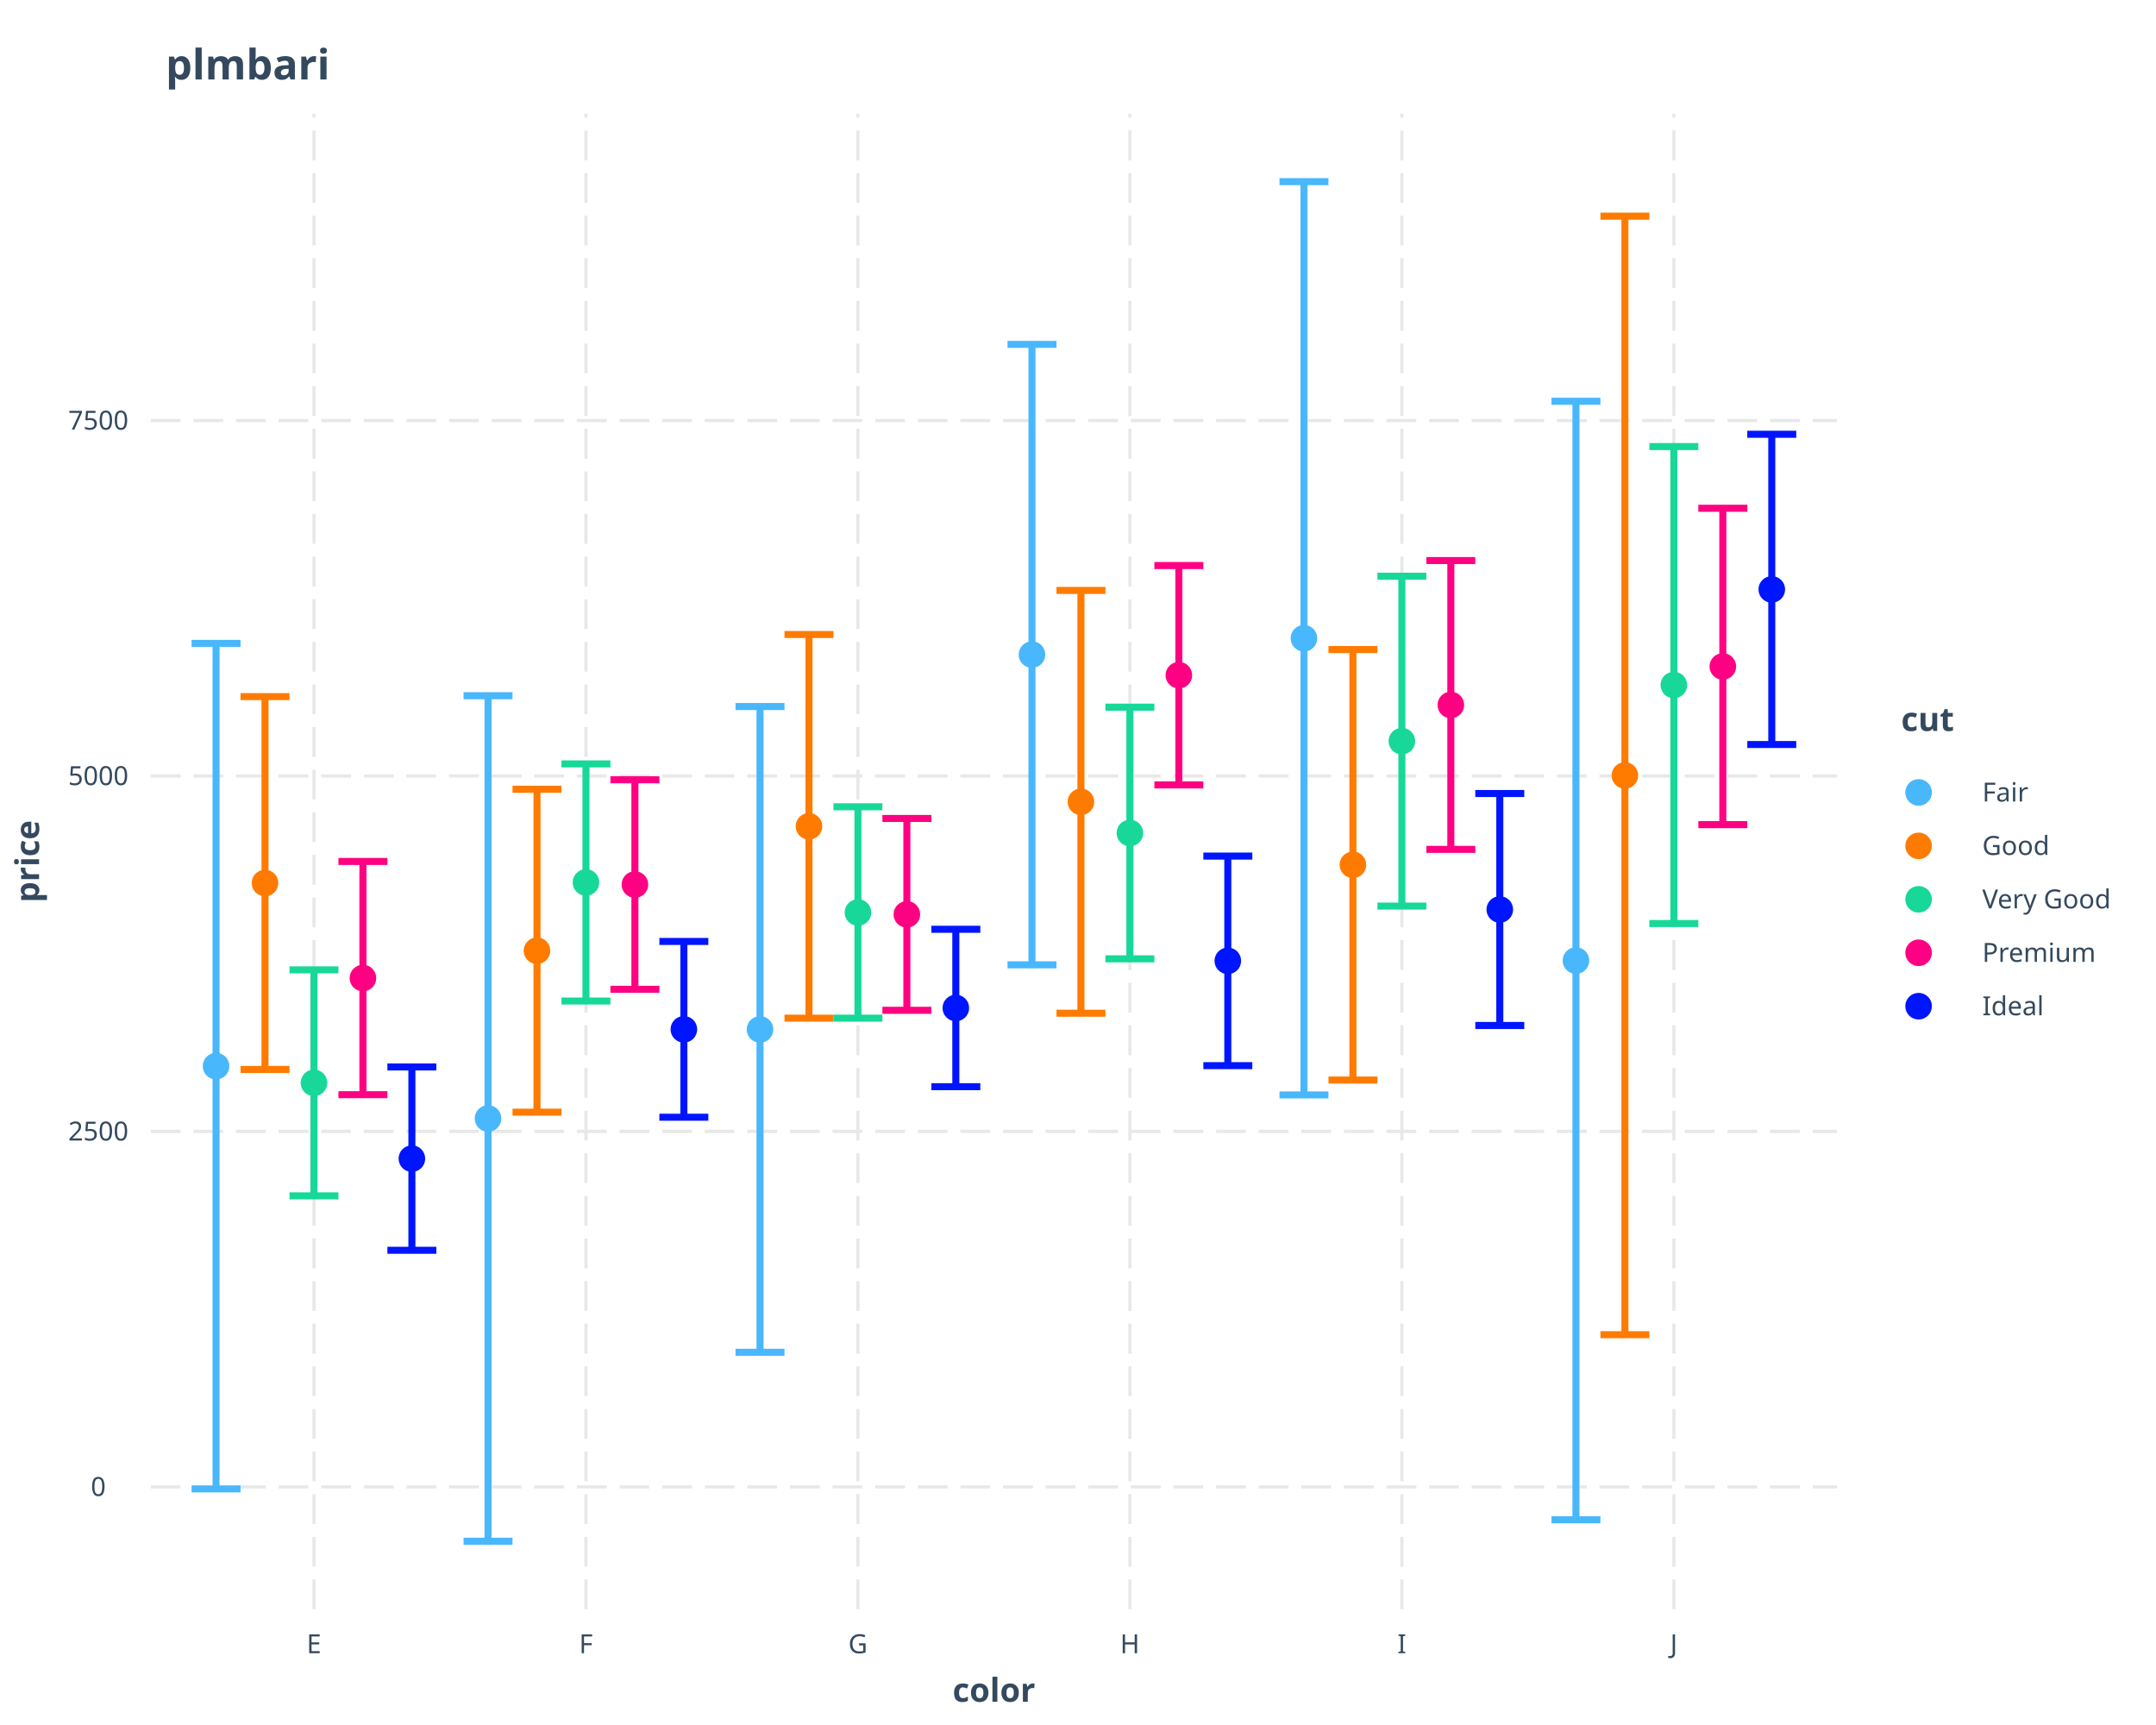
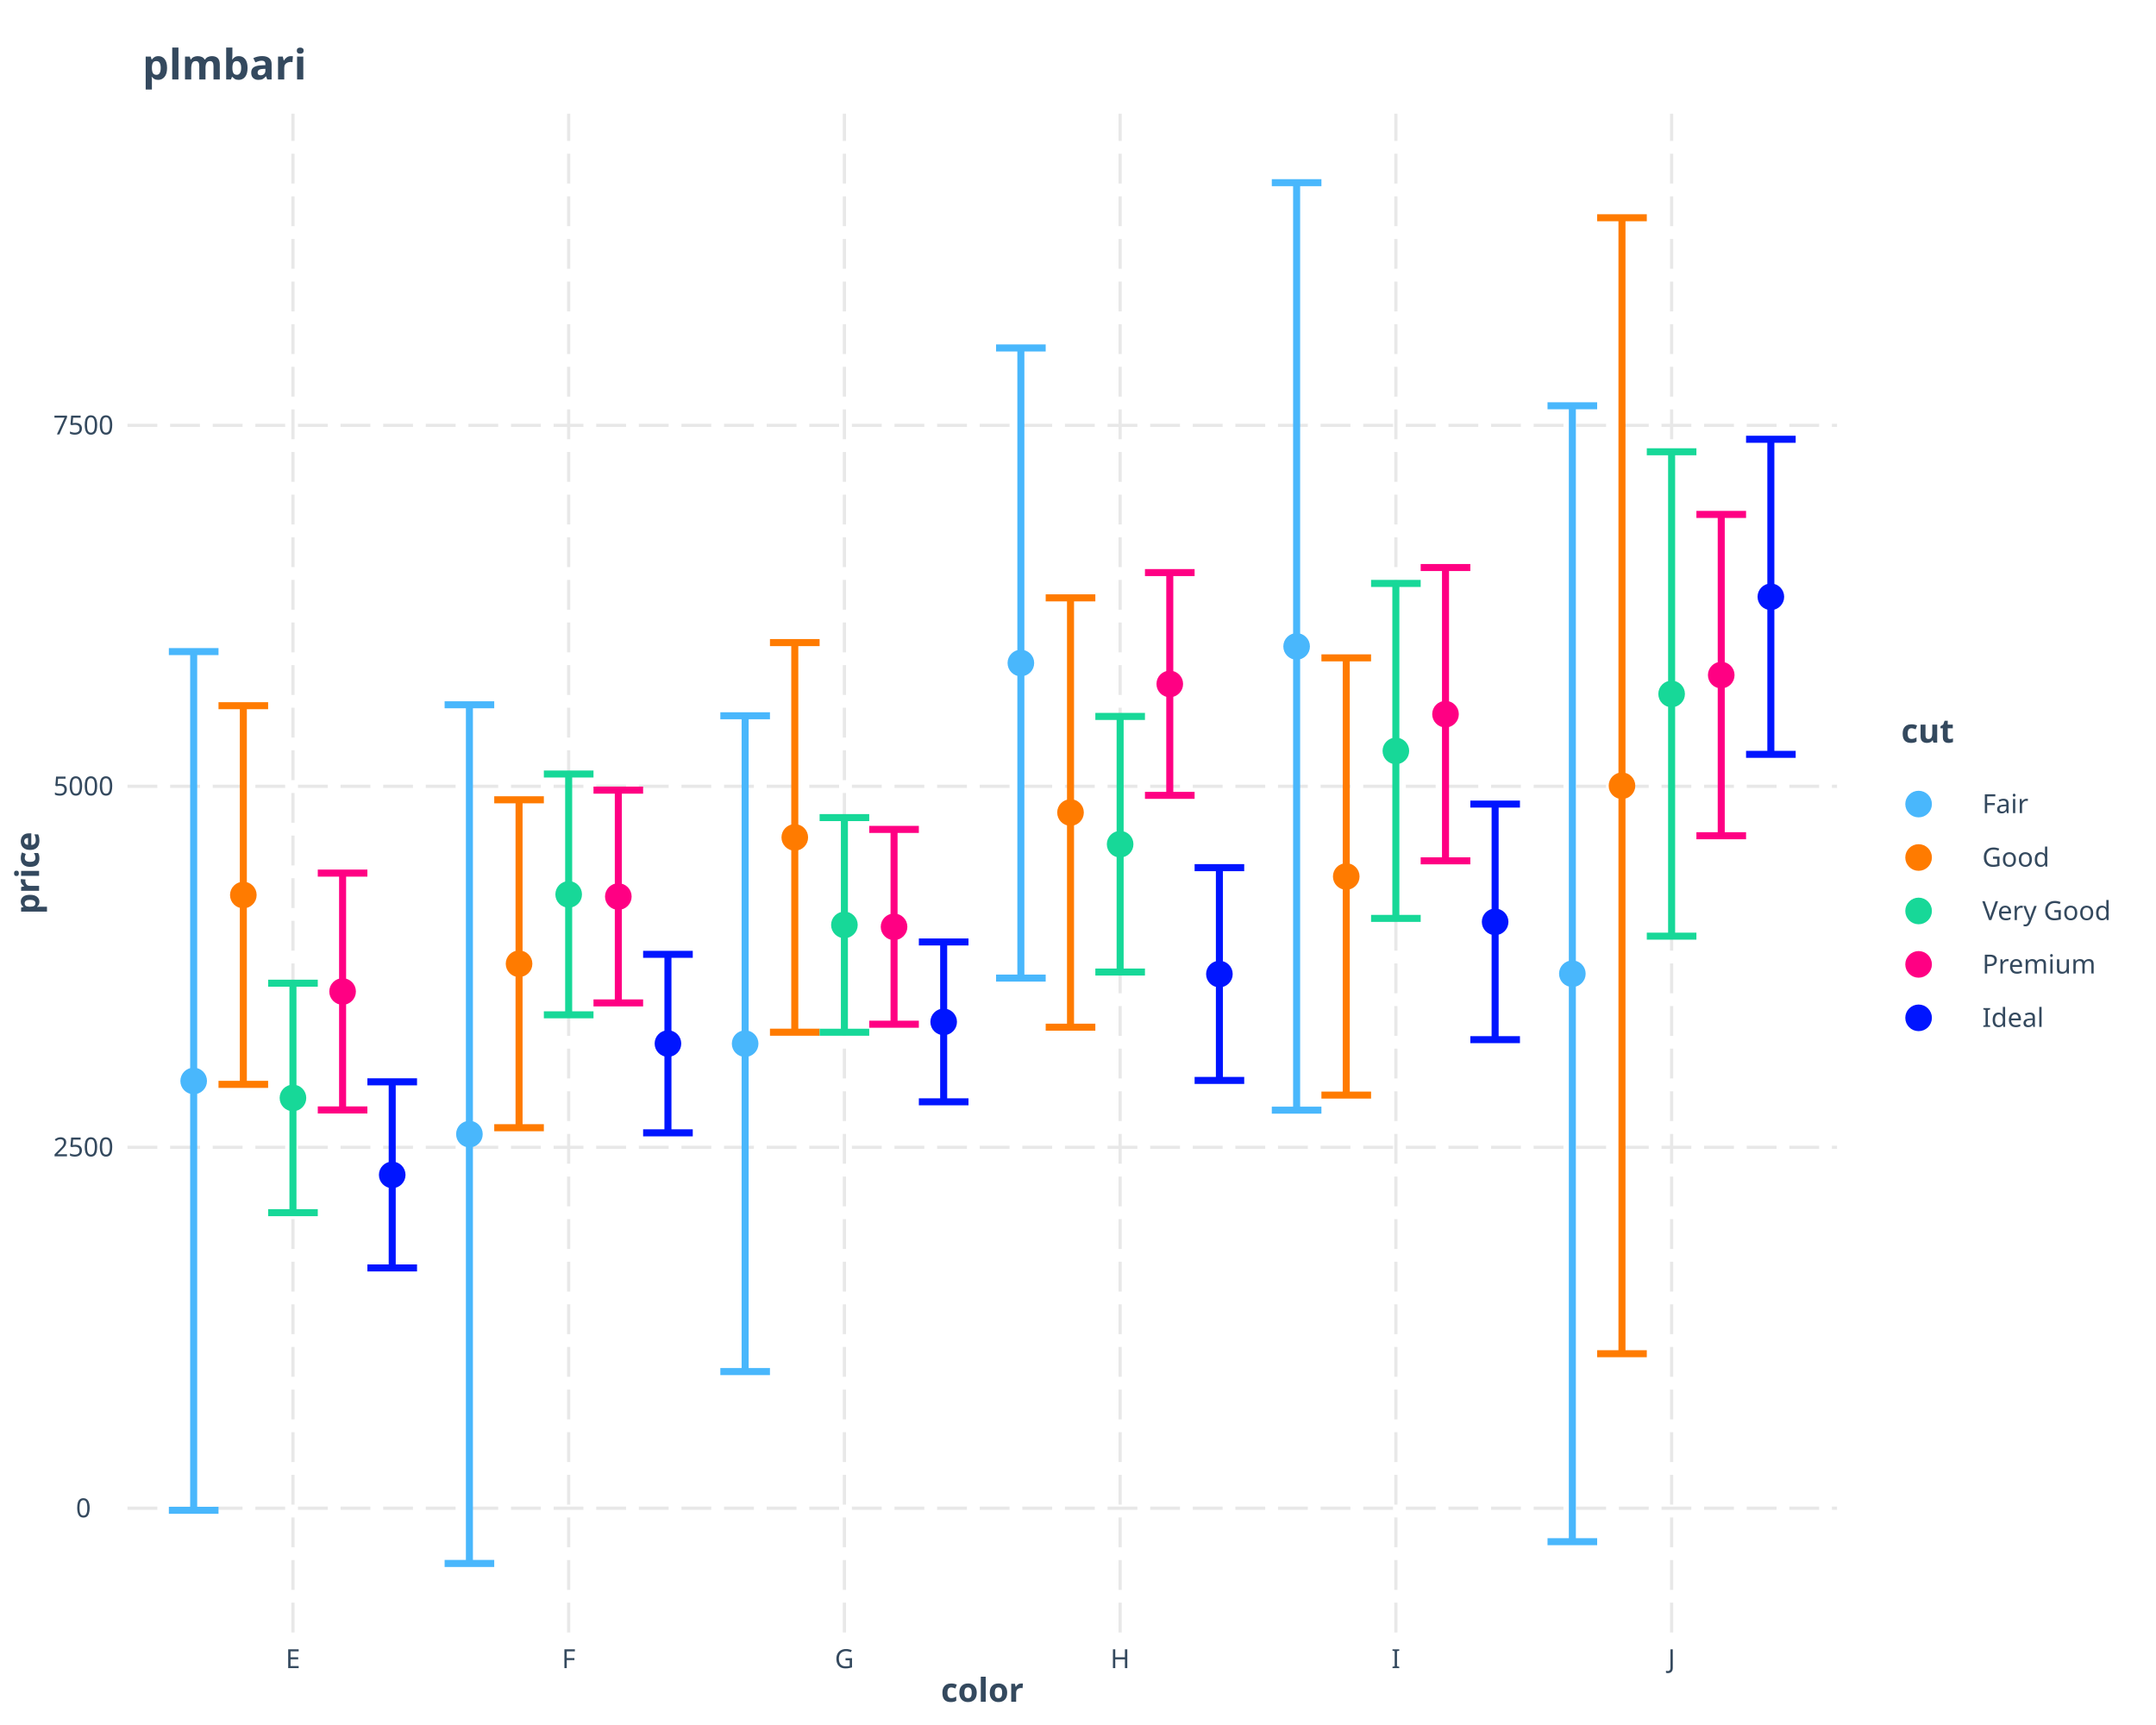
<svg xmlns="http://www.w3.org/2000/svg" class="svglite" data-engine-version="2.0" width="720.00pt" height="576.00pt" viewBox="0 0 720.00 576.00">
  <defs>
    <style type="text/css">
    .svglite line, .svglite polyline, .svglite polygon, .svglite path, .svglite rect, .svglite circle {
      fill: none;
      stroke: #000000;
      stroke-linecap: round;
      stroke-linejoin: round;
      stroke-miterlimit: 10.00;
    }
  </style>
  </defs>
  <rect width="100%" height="100%" style="stroke: none; fill: #FFFFFF;" />
  <defs>
    <clipPath id="cpMC4wMHw3MjAuMDB8MC4wMHw1NzYuMDA=">
      <rect x="0.00" y="0.00" width="720.00" height="576.00" />
    </clipPath>
  </defs>
  <g clip-path="url(#cpMC4wMHw3MjAuMDB8MC4wMHw1NzYuMDA=)">
    <rect x="0.00" y="0.00" width="720.00" height="576.00" style="stroke-width: 1.07; stroke: #FFFFFF; fill: #FFFFFF;" />
  </g>
  <defs>
-     <clipPath id="cpNTAuMzV8NjEzLjQ4fDM3Ljk1fDUzNy4zNA==">
-       <rect x="50.35" y="37.95" width="563.13" height="499.40" />
+     <clipPath id="cpNDIuNTh8NjEzLjQ4fDM3Ljk1fDU0NS4xMQ==">
+       <rect x="42.58" y="37.95" width="570.90" height="507.17" />
    </clipPath>
  </defs>
-   <g clip-path="url(#cpNTAuMzV8NjEzLjQ4fDM3Ljk1fDUzNy4zNA==)">
-     <rect x="50.35" y="37.95" width="563.13" height="499.40" style="stroke-width: 0.00; stroke: #FFFFFF; fill: #FFFFFF;" />
-     <polyline points="50.35,496.49 613.48,496.49 " style="stroke-width: 1.07; stroke: #E8E8E8; stroke-dasharray: 9.96,4.27; stroke-linecap: butt;" />
-     <polyline points="50.35,377.80 613.48,377.80 " style="stroke-width: 1.07; stroke: #E8E8E8; stroke-dasharray: 9.96,4.27; stroke-linecap: butt;" />
-     <polyline points="50.35,259.12 613.48,259.12 " style="stroke-width: 1.07; stroke: #E8E8E8; stroke-dasharray: 9.96,4.27; stroke-linecap: butt;" />
-     <polyline points="50.35,140.43 613.48,140.43 " style="stroke-width: 1.07; stroke: #E8E8E8; stroke-dasharray: 9.96,4.27; stroke-linecap: butt;" />
-     <polyline points="104.85,537.34 104.85,37.95 " style="stroke-width: 1.07; stroke: #E8E8E8; stroke-dasharray: 9.96,4.27; stroke-linecap: butt;" />
-     <polyline points="195.68,537.34 195.68,37.95 " style="stroke-width: 1.07; stroke: #E8E8E8; stroke-dasharray: 9.96,4.27; stroke-linecap: butt;" />
-     <polyline points="286.51,537.34 286.51,37.95 " style="stroke-width: 1.07; stroke: #E8E8E8; stroke-dasharray: 9.96,4.27; stroke-linecap: butt;" />
-     <polyline points="377.33,537.34 377.33,37.95 " style="stroke-width: 1.07; stroke: #E8E8E8; stroke-dasharray: 9.96,4.27; stroke-linecap: butt;" />
-     <polyline points="468.16,537.34 468.16,37.95 " style="stroke-width: 1.07; stroke: #E8E8E8; stroke-dasharray: 9.96,4.27; stroke-linecap: butt;" />
-     <polyline points="558.99,537.34 558.99,37.95 " style="stroke-width: 1.07; stroke: #E8E8E8; stroke-dasharray: 9.96,4.27; stroke-linecap: butt;" />
-     <circle cx="72.15" cy="356.00" r="4.09" style="stroke-width: 0.71; stroke: #49B7FC; fill: #49B7FC;" />
-     <circle cx="162.98" cy="373.48" r="4.09" style="stroke-width: 0.71; stroke: #49B7FC; fill: #49B7FC;" />
-     <circle cx="253.81" cy="343.74" r="4.09" style="stroke-width: 0.71; stroke: #49B7FC; fill: #49B7FC;" />
-     <circle cx="344.63" cy="218.58" r="4.09" style="stroke-width: 0.71; stroke: #49B7FC; fill: #49B7FC;" />
-     <circle cx="435.46" cy="213.12" r="4.09" style="stroke-width: 0.71; stroke: #49B7FC; fill: #49B7FC;" />
-     <circle cx="526.29" cy="320.74" r="4.09" style="stroke-width: 0.71; stroke: #49B7FC; fill: #49B7FC;" />
-     <circle cx="88.50" cy="294.86" r="4.09" style="stroke-width: 0.71; stroke: #FF7B00; fill: #FF7B00;" />
-     <circle cx="179.33" cy="317.46" r="4.09" style="stroke-width: 0.71; stroke: #FF7B00; fill: #FF7B00;" />
-     <circle cx="270.16" cy="275.92" r="4.09" style="stroke-width: 0.71; stroke: #FF7B00; fill: #FF7B00;" />
-     <circle cx="360.98" cy="267.74" r="4.09" style="stroke-width: 0.71; stroke: #FF7B00; fill: #FF7B00;" />
-     <circle cx="451.81" cy="288.76" r="4.09" style="stroke-width: 0.71; stroke: #FF7B00; fill: #FF7B00;" />
-     <circle cx="542.64" cy="258.93" r="4.09" style="stroke-width: 0.71; stroke: #FF7B00; fill: #FF7B00;" />
-     <circle cx="104.85" cy="361.58" r="4.09" style="stroke-width: 0.71; stroke: #17D898; fill: #17D898;" />
-     <circle cx="195.68" cy="294.66" r="4.09" style="stroke-width: 0.71; stroke: #17D898; fill: #17D898;" />
-     <circle cx="286.51" cy="304.69" r="4.09" style="stroke-width: 0.71; stroke: #17D898; fill: #17D898;" />
-     <circle cx="377.33" cy="278.15" r="4.09" style="stroke-width: 0.71; stroke: #17D898; fill: #17D898;" />
-     <circle cx="468.16" cy="247.48" r="4.09" style="stroke-width: 0.71; stroke: #17D898; fill: #17D898;" />
-     <circle cx="558.99" cy="228.75" r="4.09" style="stroke-width: 0.71; stroke: #17D898; fill: #17D898;" />
-     <circle cx="121.20" cy="326.59" r="4.09" style="stroke-width: 0.71; stroke: #FF0083; fill: #FF0083;" />
-     <circle cx="212.03" cy="295.36" r="4.09" style="stroke-width: 0.71; stroke: #FF0083; fill: #FF0083;" />
-     <circle cx="302.85" cy="305.32" r="4.09" style="stroke-width: 0.71; stroke: #FF0083; fill: #FF0083;" />
-     <circle cx="393.68" cy="225.46" r="4.09" style="stroke-width: 0.71; stroke: #FF0083; fill: #FF0083;" />
-     <circle cx="484.51" cy="235.40" r="4.09" style="stroke-width: 0.71; stroke: #FF0083; fill: #FF0083;" />
-     <circle cx="575.34" cy="222.54" r="4.09" style="stroke-width: 0.71; stroke: #FF0083; fill: #FF0083;" />
-     <circle cx="137.55" cy="386.88" r="4.09" style="stroke-width: 0.71; stroke: #0015FF; fill: #0015FF;" />
-     <circle cx="228.38" cy="343.71" r="4.09" style="stroke-width: 0.71; stroke: #0015FF; fill: #0015FF;" />
-     <circle cx="319.20" cy="336.58" r="4.09" style="stroke-width: 0.71; stroke: #0015FF; fill: #0015FF;" />
-     <circle cx="410.03" cy="320.84" r="4.09" style="stroke-width: 0.71; stroke: #0015FF; fill: #0015FF;" />
-     <circle cx="500.86" cy="303.69" r="4.09" style="stroke-width: 0.71; stroke: #0015FF; fill: #0015FF;" />
-     <circle cx="591.69" cy="196.81" r="4.09" style="stroke-width: 0.71; stroke: #0015FF; fill: #0015FF;" />
-     <polyline points="63.98,214.83 80.33,214.83 " style="stroke-width: 2.35; stroke: #49B7FC; stroke-linecap: butt;" />
-     <polyline points="72.15,214.83 72.15,497.16 " style="stroke-width: 2.35; stroke: #49B7FC; stroke-linecap: butt;" />
-     <polyline points="63.98,497.16 80.33,497.16 " style="stroke-width: 2.35; stroke: #49B7FC; stroke-linecap: butt;" />
-     <polyline points="154.81,232.31 171.15,232.31 " style="stroke-width: 2.35; stroke: #49B7FC; stroke-linecap: butt;" />
-     <polyline points="162.98,232.31 162.98,514.64 " style="stroke-width: 2.35; stroke: #49B7FC; stroke-linecap: butt;" />
-     <polyline points="154.81,514.64 171.15,514.64 " style="stroke-width: 2.35; stroke: #49B7FC; stroke-linecap: butt;" />
-     <polyline points="245.63,235.92 261.98,235.92 " style="stroke-width: 2.35; stroke: #49B7FC; stroke-linecap: butt;" />
-     <polyline points="253.81,235.92 253.81,451.55 " style="stroke-width: 2.35; stroke: #49B7FC; stroke-linecap: butt;" />
-     <polyline points="245.63,451.55 261.98,451.55 " style="stroke-width: 2.35; stroke: #49B7FC; stroke-linecap: butt;" />
-     <polyline points="336.46,114.99 352.81,114.99 " style="stroke-width: 2.35; stroke: #49B7FC; stroke-linecap: butt;" />
-     <polyline points="344.63,114.99 344.63,322.17 " style="stroke-width: 2.35; stroke: #49B7FC; stroke-linecap: butt;" />
-     <polyline points="336.46,322.17 352.81,322.17 " style="stroke-width: 2.35; stroke: #49B7FC; stroke-linecap: butt;" />
-     <polyline points="427.29,60.65 443.64,60.65 " style="stroke-width: 2.35; stroke: #49B7FC; stroke-linecap: butt;" />
-     <polyline points="435.46,60.65 435.46,365.60 " style="stroke-width: 2.35; stroke: #49B7FC; stroke-linecap: butt;" />
-     <polyline points="427.29,365.60 443.64,365.60 " style="stroke-width: 2.35; stroke: #49B7FC; stroke-linecap: butt;" />
-     <polyline points="518.12,133.99 534.46,133.99 " style="stroke-width: 2.35; stroke: #49B7FC; stroke-linecap: butt;" />
-     <polyline points="526.29,133.99 526.29,507.48 " style="stroke-width: 2.35; stroke: #49B7FC; stroke-linecap: butt;" />
-     <polyline points="518.12,507.48 534.46,507.48 " style="stroke-width: 2.35; stroke: #49B7FC; stroke-linecap: butt;" />
-     <polyline points="80.33,232.61 96.68,232.61 " style="stroke-width: 2.35; stroke: #FF7B00; stroke-linecap: butt;" />
-     <polyline points="88.50,232.61 88.50,357.11 " style="stroke-width: 2.35; stroke: #FF7B00; stroke-linecap: butt;" />
-     <polyline points="80.33,357.11 96.68,357.11 " style="stroke-width: 2.35; stroke: #FF7B00; stroke-linecap: butt;" />
-     <polyline points="171.15,263.55 187.50,263.55 " style="stroke-width: 2.35; stroke: #FF7B00; stroke-linecap: butt;" />
-     <polyline points="179.33,263.55 179.33,371.37 " style="stroke-width: 2.35; stroke: #FF7B00; stroke-linecap: butt;" />
-     <polyline points="171.15,371.37 187.50,371.37 " style="stroke-width: 2.35; stroke: #FF7B00; stroke-linecap: butt;" />
-     <polyline points="261.98,211.87 278.33,211.87 " style="stroke-width: 2.35; stroke: #FF7B00; stroke-linecap: butt;" />
-     <polyline points="270.16,211.87 270.16,339.97 " style="stroke-width: 2.35; stroke: #FF7B00; stroke-linecap: butt;" />
-     <polyline points="261.98,339.97 278.33,339.97 " style="stroke-width: 2.35; stroke: #FF7B00; stroke-linecap: butt;" />
-     <polyline points="352.81,197.15 369.16,197.15 " style="stroke-width: 2.35; stroke: #FF7B00; stroke-linecap: butt;" />
-     <polyline points="360.98,197.15 360.98,338.32 " style="stroke-width: 2.35; stroke: #FF7B00; stroke-linecap: butt;" />
-     <polyline points="352.81,338.32 369.16,338.32 " style="stroke-width: 2.35; stroke: #FF7B00; stroke-linecap: butt;" />
-     <polyline points="443.64,216.89 459.99,216.89 " style="stroke-width: 2.35; stroke: #FF7B00; stroke-linecap: butt;" />
-     <polyline points="451.81,216.89 451.81,360.64 " style="stroke-width: 2.35; stroke: #FF7B00; stroke-linecap: butt;" />
-     <polyline points="443.64,360.64 459.99,360.64 " style="stroke-width: 2.35; stroke: #FF7B00; stroke-linecap: butt;" />
-     <polyline points="534.46,72.18 550.81,72.18 " style="stroke-width: 2.35; stroke: #FF7B00; stroke-linecap: butt;" />
-     <polyline points="542.64,72.18 542.64,445.67 " style="stroke-width: 2.35; stroke: #FF7B00; stroke-linecap: butt;" />
-     <polyline points="534.46,445.67 550.81,445.67 " style="stroke-width: 2.35; stroke: #FF7B00; stroke-linecap: butt;" />
-     <polyline points="96.68,323.85 113.02,323.85 " style="stroke-width: 2.35; stroke: #17D898; stroke-linecap: butt;" />
-     <polyline points="104.85,323.85 104.85,399.31 " style="stroke-width: 2.35; stroke: #17D898; stroke-linecap: butt;" />
-     <polyline points="96.68,399.31 113.02,399.31 " style="stroke-width: 2.35; stroke: #17D898; stroke-linecap: butt;" />
-     <polyline points="187.50,255.07 203.85,255.07 " style="stroke-width: 2.35; stroke: #17D898; stroke-linecap: butt;" />
-     <polyline points="195.68,255.07 195.68,334.25 " style="stroke-width: 2.35; stroke: #17D898; stroke-linecap: butt;" />
-     <polyline points="187.50,334.25 203.85,334.25 " style="stroke-width: 2.35; stroke: #17D898; stroke-linecap: butt;" />
-     <polyline points="278.33,269.40 294.68,269.40 " style="stroke-width: 2.35; stroke: #17D898; stroke-linecap: butt;" />
-     <polyline points="286.51,269.40 286.51,339.98 " style="stroke-width: 2.35; stroke: #17D898; stroke-linecap: butt;" />
-     <polyline points="278.33,339.98 294.68,339.98 " style="stroke-width: 2.35; stroke: #17D898; stroke-linecap: butt;" />
-     <polyline points="369.16,236.13 385.51,236.13 " style="stroke-width: 2.35; stroke: #17D898; stroke-linecap: butt;" />
-     <polyline points="377.33,236.13 377.33,320.17 " style="stroke-width: 2.35; stroke: #17D898; stroke-linecap: butt;" />
-     <polyline points="369.16,320.17 385.51,320.17 " style="stroke-width: 2.35; stroke: #17D898; stroke-linecap: butt;" />
-     <polyline points="459.99,192.41 476.33,192.41 " style="stroke-width: 2.35; stroke: #17D898; stroke-linecap: butt;" />
-     <polyline points="468.16,192.41 468.16,302.55 " style="stroke-width: 2.35; stroke: #17D898; stroke-linecap: butt;" />
-     <polyline points="459.99,302.55 476.33,302.55 " style="stroke-width: 2.35; stroke: #17D898; stroke-linecap: butt;" />
-     <polyline points="550.81,149.12 567.16,149.12 " style="stroke-width: 2.35; stroke: #17D898; stroke-linecap: butt;" />
-     <polyline points="558.99,149.12 558.99,308.38 " style="stroke-width: 2.35; stroke: #17D898; stroke-linecap: butt;" />
-     <polyline points="550.81,308.38 567.16,308.38 " style="stroke-width: 2.35; stroke: #17D898; stroke-linecap: butt;" />
-     <polyline points="113.02,287.65 129.37,287.65 " style="stroke-width: 2.35; stroke: #FF0083; stroke-linecap: butt;" />
-     <polyline points="121.20,287.65 121.20,365.53 " style="stroke-width: 2.35; stroke: #FF0083; stroke-linecap: butt;" />
-     <polyline points="113.02,365.53 129.37,365.53 " style="stroke-width: 2.35; stroke: #FF0083; stroke-linecap: butt;" />
-     <polyline points="203.85,260.38 220.20,260.38 " style="stroke-width: 2.35; stroke: #FF0083; stroke-linecap: butt;" />
-     <polyline points="212.03,260.38 212.03,330.34 " style="stroke-width: 2.35; stroke: #FF0083; stroke-linecap: butt;" />
-     <polyline points="203.85,330.34 220.20,330.34 " style="stroke-width: 2.35; stroke: #FF0083; stroke-linecap: butt;" />
-     <polyline points="294.68,273.29 311.03,273.29 " style="stroke-width: 2.35; stroke: #FF0083; stroke-linecap: butt;" />
-     <polyline points="302.85,273.29 302.85,337.35 " style="stroke-width: 2.35; stroke: #FF0083; stroke-linecap: butt;" />
-     <polyline points="294.68,337.35 311.03,337.35 " style="stroke-width: 2.35; stroke: #FF0083; stroke-linecap: butt;" />
-     <polyline points="385.51,188.84 401.86,188.84 " style="stroke-width: 2.35; stroke: #FF0083; stroke-linecap: butt;" />
-     <polyline points="393.68,188.84 393.68,262.09 " style="stroke-width: 2.35; stroke: #FF0083; stroke-linecap: butt;" />
-     <polyline points="385.51,262.09 401.86,262.09 " style="stroke-width: 2.35; stroke: #FF0083; stroke-linecap: butt;" />
-     <polyline points="476.33,187.18 492.68,187.18 " style="stroke-width: 2.35; stroke: #FF0083; stroke-linecap: butt;" />
-     <polyline points="484.51,187.18 484.51,283.62 " style="stroke-width: 2.35; stroke: #FF0083; stroke-linecap: butt;" />
-     <polyline points="476.33,283.62 492.68,283.62 " style="stroke-width: 2.35; stroke: #FF0083; stroke-linecap: butt;" />
-     <polyline points="567.16,169.72 583.51,169.72 " style="stroke-width: 2.35; stroke: #FF0083; stroke-linecap: butt;" />
-     <polyline points="575.34,169.72 575.34,275.36 " style="stroke-width: 2.35; stroke: #FF0083; stroke-linecap: butt;" />
-     <polyline points="567.16,275.36 583.51,275.36 " style="stroke-width: 2.35; stroke: #FF0083; stroke-linecap: butt;" />
-     <polyline points="129.37,356.28 145.72,356.28 " style="stroke-width: 2.35; stroke: #0015FF; stroke-linecap: butt;" />
-     <polyline points="137.55,356.28 137.55,417.48 " style="stroke-width: 2.35; stroke: #0015FF; stroke-linecap: butt;" />
-     <polyline points="129.37,417.48 145.72,417.48 " style="stroke-width: 2.35; stroke: #0015FF; stroke-linecap: butt;" />
-     <polyline points="220.20,314.36 236.55,314.36 " style="stroke-width: 2.35; stroke: #0015FF; stroke-linecap: butt;" />
-     <polyline points="228.38,314.36 228.38,373.05 " style="stroke-width: 2.35; stroke: #0015FF; stroke-linecap: butt;" />
-     <polyline points="220.20,373.05 236.55,373.05 " style="stroke-width: 2.35; stroke: #0015FF; stroke-linecap: butt;" />
-     <polyline points="311.03,310.30 327.38,310.30 " style="stroke-width: 2.35; stroke: #0015FF; stroke-linecap: butt;" />
-     <polyline points="319.20,310.30 319.20,362.86 " style="stroke-width: 2.35; stroke: #0015FF; stroke-linecap: butt;" />
-     <polyline points="311.03,362.86 327.38,362.86 " style="stroke-width: 2.35; stroke: #0015FF; stroke-linecap: butt;" />
-     <polyline points="401.86,285.86 418.21,285.86 " style="stroke-width: 2.35; stroke: #0015FF; stroke-linecap: butt;" />
-     <polyline points="410.03,285.86 410.03,355.83 " style="stroke-width: 2.35; stroke: #0015FF; stroke-linecap: butt;" />
-     <polyline points="401.86,355.83 418.21,355.83 " style="stroke-width: 2.35; stroke: #0015FF; stroke-linecap: butt;" />
-     <polyline points="492.68,264.96 509.03,264.96 " style="stroke-width: 2.35; stroke: #0015FF; stroke-linecap: butt;" />
-     <polyline points="500.86,264.96 500.86,342.42 " style="stroke-width: 2.35; stroke: #0015FF; stroke-linecap: butt;" />
-     <polyline points="492.68,342.42 509.03,342.42 " style="stroke-width: 2.35; stroke: #0015FF; stroke-linecap: butt;" />
-     <polyline points="583.51,145.01 599.86,145.01 " style="stroke-width: 2.35; stroke: #0015FF; stroke-linecap: butt;" />
-     <polyline points="591.69,145.01 591.69,248.60 " style="stroke-width: 2.35; stroke: #0015FF; stroke-linecap: butt;" />
-     <polyline points="583.51,248.60 599.86,248.60 " style="stroke-width: 2.35; stroke: #0015FF; stroke-linecap: butt;" />
+   <g clip-path="url(#cpNDIuNTh8NjEzLjQ4fDM3Ljk1fDU0NS4xMQ==)">
+     <rect x="42.58" y="37.95" width="570.90" height="507.17" style="stroke-width: 0.00; stroke: #FFFFFF; fill: #FFFFFF;" />
+     <polyline points="42.58,503.62 613.48,503.62 " style="stroke-width: 1.07; stroke: #E8E8E8; stroke-dasharray: 9.96,4.27; stroke-linecap: butt;" />
+     <polyline points="42.58,383.09 613.48,383.09 " style="stroke-width: 1.07; stroke: #E8E8E8; stroke-dasharray: 9.96,4.27; stroke-linecap: butt;" />
+     <polyline points="42.58,262.56 613.48,262.56 " style="stroke-width: 1.07; stroke: #E8E8E8; stroke-dasharray: 9.96,4.27; stroke-linecap: butt;" />
+     <polyline points="42.58,142.03 613.48,142.03 " style="stroke-width: 1.07; stroke: #E8E8E8; stroke-dasharray: 9.96,4.27; stroke-linecap: butt;" />
+     <polyline points="97.83,545.11 97.83,37.95 " style="stroke-width: 1.07; stroke: #E8E8E8; stroke-dasharray: 9.96,4.27; stroke-linecap: butt;" />
+     <polyline points="189.91,545.11 189.91,37.95 " style="stroke-width: 1.07; stroke: #E8E8E8; stroke-dasharray: 9.96,4.27; stroke-linecap: butt;" />
+     <polyline points="281.99,545.11 281.99,37.95 " style="stroke-width: 1.07; stroke: #E8E8E8; stroke-dasharray: 9.96,4.27; stroke-linecap: butt;" />
+     <polyline points="374.07,545.11 374.07,37.95 " style="stroke-width: 1.07; stroke: #E8E8E8; stroke-dasharray: 9.96,4.27; stroke-linecap: butt;" />
+     <polyline points="466.15,545.11 466.15,37.95 " style="stroke-width: 1.07; stroke: #E8E8E8; stroke-dasharray: 9.96,4.27; stroke-linecap: butt;" />
+     <polyline points="558.24,545.11 558.24,37.95 " style="stroke-width: 1.07; stroke: #E8E8E8; stroke-dasharray: 9.96,4.27; stroke-linecap: butt;" />
+     <circle cx="64.68" cy="360.95" r="4.09" style="stroke-width: 0.71; stroke: #49B7FC; fill: #49B7FC;" />
+     <circle cx="156.76" cy="378.70" r="4.09" style="stroke-width: 0.71; stroke: #49B7FC; fill: #49B7FC;" />
+     <circle cx="248.84" cy="348.49" r="4.09" style="stroke-width: 0.71; stroke: #49B7FC; fill: #49B7FC;" />
+     <circle cx="340.92" cy="221.39" r="4.09" style="stroke-width: 0.71; stroke: #49B7FC; fill: #49B7FC;" />
+     <circle cx="433.01" cy="215.85" r="4.09" style="stroke-width: 0.71; stroke: #49B7FC; fill: #49B7FC;" />
+     <circle cx="525.09" cy="325.14" r="4.09" style="stroke-width: 0.71; stroke: #49B7FC; fill: #49B7FC;" />
+     <circle cx="81.26" cy="298.86" r="4.09" style="stroke-width: 0.71; stroke: #FF7B00; fill: #FF7B00;" />
+     <circle cx="173.34" cy="321.81" r="4.09" style="stroke-width: 0.71; stroke: #FF7B00; fill: #FF7B00;" />
+     <circle cx="265.42" cy="279.62" r="4.09" style="stroke-width: 0.71; stroke: #FF7B00; fill: #FF7B00;" />
+     <circle cx="357.50" cy="271.31" r="4.09" style="stroke-width: 0.71; stroke: #FF7B00; fill: #FF7B00;" />
+     <circle cx="449.58" cy="292.67" r="4.09" style="stroke-width: 0.71; stroke: #FF7B00; fill: #FF7B00;" />
+     <circle cx="541.66" cy="262.37" r="4.09" style="stroke-width: 0.71; stroke: #FF7B00; fill: #FF7B00;" />
+     <circle cx="97.83" cy="366.62" r="4.09" style="stroke-width: 0.71; stroke: #17D898; fill: #17D898;" />
+     <circle cx="189.91" cy="298.65" r="4.09" style="stroke-width: 0.71; stroke: #17D898; fill: #17D898;" />
+     <circle cx="281.99" cy="308.84" r="4.09" style="stroke-width: 0.71; stroke: #17D898; fill: #17D898;" />
+     <circle cx="374.07" cy="281.89" r="4.09" style="stroke-width: 0.71; stroke: #17D898; fill: #17D898;" />
+     <circle cx="466.15" cy="250.74" r="4.09" style="stroke-width: 0.71; stroke: #17D898; fill: #17D898;" />
+     <circle cx="558.24" cy="231.72" r="4.09" style="stroke-width: 0.71; stroke: #17D898; fill: #17D898;" />
+     <circle cx="114.41" cy="331.08" r="4.09" style="stroke-width: 0.71; stroke: #FF0083; fill: #FF0083;" />
+     <circle cx="206.49" cy="299.37" r="4.09" style="stroke-width: 0.71; stroke: #FF0083; fill: #FF0083;" />
+     <circle cx="298.57" cy="309.48" r="4.09" style="stroke-width: 0.71; stroke: #FF0083; fill: #FF0083;" />
+     <circle cx="390.65" cy="228.38" r="4.09" style="stroke-width: 0.71; stroke: #FF0083; fill: #FF0083;" />
+     <circle cx="482.73" cy="238.47" r="4.09" style="stroke-width: 0.71; stroke: #FF0083; fill: #FF0083;" />
+     <circle cx="574.81" cy="225.42" r="4.09" style="stroke-width: 0.71; stroke: #FF0083; fill: #FF0083;" />
+     <circle cx="130.98" cy="392.31" r="4.09" style="stroke-width: 0.71; stroke: #0015FF; fill: #0015FF;" />
+     <circle cx="223.06" cy="348.46" r="4.09" style="stroke-width: 0.71; stroke: #0015FF; fill: #0015FF;" />
+     <circle cx="315.14" cy="341.22" r="4.09" style="stroke-width: 0.71; stroke: #0015FF; fill: #0015FF;" />
+     <circle cx="407.22" cy="325.25" r="4.09" style="stroke-width: 0.71; stroke: #0015FF; fill: #0015FF;" />
+     <circle cx="499.30" cy="307.82" r="4.09" style="stroke-width: 0.71; stroke: #0015FF; fill: #0015FF;" />
+     <circle cx="591.38" cy="199.28" r="4.09" style="stroke-width: 0.71; stroke: #0015FF; fill: #0015FF;" />
+     <polyline points="56.39,217.58 72.97,217.58 " style="stroke-width: 2.35; stroke: #49B7FC; stroke-linecap: butt;" />
+     <polyline points="64.68,217.58 64.68,504.31 " style="stroke-width: 2.35; stroke: #49B7FC; stroke-linecap: butt;" />
+     <polyline points="56.39,504.31 72.97,504.31 " style="stroke-width: 2.35; stroke: #49B7FC; stroke-linecap: butt;" />
+     <polyline points="148.48,235.33 165.05,235.33 " style="stroke-width: 2.35; stroke: #49B7FC; stroke-linecap: butt;" />
+     <polyline points="156.76,235.33 156.76,522.06 " style="stroke-width: 2.35; stroke: #49B7FC; stroke-linecap: butt;" />
+     <polyline points="148.48,522.06 165.05,522.06 " style="stroke-width: 2.35; stroke: #49B7FC; stroke-linecap: butt;" />
+     <polyline points="240.56,239.00 257.13,239.00 " style="stroke-width: 2.35; stroke: #49B7FC; stroke-linecap: butt;" />
+     <polyline points="248.84,239.00 248.84,457.99 " style="stroke-width: 2.35; stroke: #49B7FC; stroke-linecap: butt;" />
+     <polyline points="240.56,457.99 257.13,457.99 " style="stroke-width: 2.35; stroke: #49B7FC; stroke-linecap: butt;" />
+     <polyline points="332.64,116.19 349.21,116.19 " style="stroke-width: 2.35; stroke: #49B7FC; stroke-linecap: butt;" />
+     <polyline points="340.92,116.19 340.92,326.59 " style="stroke-width: 2.35; stroke: #49B7FC; stroke-linecap: butt;" />
+     <polyline points="332.64,326.59 349.21,326.59 " style="stroke-width: 2.35; stroke: #49B7FC; stroke-linecap: butt;" />
+     <polyline points="424.72,61.00 441.29,61.00 " style="stroke-width: 2.35; stroke: #49B7FC; stroke-linecap: butt;" />
+     <polyline points="433.01,61.00 433.01,370.70 " style="stroke-width: 2.35; stroke: #49B7FC; stroke-linecap: butt;" />
+     <polyline points="424.72,370.70 441.29,370.70 " style="stroke-width: 2.35; stroke: #49B7FC; stroke-linecap: butt;" />
+     <polyline points="516.80,135.49 533.37,135.49 " style="stroke-width: 2.35; stroke: #49B7FC; stroke-linecap: butt;" />
+     <polyline points="525.09,135.49 525.09,514.79 " style="stroke-width: 2.35; stroke: #49B7FC; stroke-linecap: butt;" />
+     <polyline points="516.80,514.79 533.37,514.79 " style="stroke-width: 2.35; stroke: #49B7FC; stroke-linecap: butt;" />
+     <polyline points="72.97,235.64 89.54,235.64 " style="stroke-width: 2.35; stroke: #FF7B00; stroke-linecap: butt;" />
+     <polyline points="81.26,235.64 81.26,362.08 " style="stroke-width: 2.35; stroke: #FF7B00; stroke-linecap: butt;" />
+     <polyline points="72.97,362.08 89.54,362.08 " style="stroke-width: 2.35; stroke: #FF7B00; stroke-linecap: butt;" />
+     <polyline points="165.05,267.06 181.62,267.06 " style="stroke-width: 2.35; stroke: #FF7B00; stroke-linecap: butt;" />
+     <polyline points="173.34,267.06 173.34,376.56 " style="stroke-width: 2.35; stroke: #FF7B00; stroke-linecap: butt;" />
+     <polyline points="165.05,376.56 181.62,376.56 " style="stroke-width: 2.35; stroke: #FF7B00; stroke-linecap: butt;" />
+     <polyline points="257.13,214.57 273.71,214.57 " style="stroke-width: 2.35; stroke: #FF7B00; stroke-linecap: butt;" />
+     <polyline points="265.42,214.57 265.42,344.67 " style="stroke-width: 2.35; stroke: #FF7B00; stroke-linecap: butt;" />
+     <polyline points="257.13,344.67 273.71,344.67 " style="stroke-width: 2.35; stroke: #FF7B00; stroke-linecap: butt;" />
+     <polyline points="349.21,199.63 365.79,199.63 " style="stroke-width: 2.35; stroke: #FF7B00; stroke-linecap: butt;" />
+     <polyline points="357.50,199.63 357.50,342.99 " style="stroke-width: 2.35; stroke: #FF7B00; stroke-linecap: butt;" />
+     <polyline points="349.21,342.99 365.79,342.99 " style="stroke-width: 2.35; stroke: #FF7B00; stroke-linecap: butt;" />
+     <polyline points="441.29,219.67 457.87,219.67 " style="stroke-width: 2.35; stroke: #FF7B00; stroke-linecap: butt;" />
+     <polyline points="449.58,219.67 449.58,365.66 " style="stroke-width: 2.35; stroke: #FF7B00; stroke-linecap: butt;" />
+     <polyline points="441.29,365.66 457.87,365.66 " style="stroke-width: 2.35; stroke: #FF7B00; stroke-linecap: butt;" />
+     <polyline points="533.37,72.71 549.95,72.71 " style="stroke-width: 2.35; stroke: #FF7B00; stroke-linecap: butt;" />
+     <polyline points="541.66,72.71 541.66,452.02 " style="stroke-width: 2.35; stroke: #FF7B00; stroke-linecap: butt;" />
+     <polyline points="533.37,452.02 549.95,452.02 " style="stroke-width: 2.35; stroke: #FF7B00; stroke-linecap: butt;" />
+     <polyline points="89.54,328.30 106.12,328.30 " style="stroke-width: 2.35; stroke: #17D898; stroke-linecap: butt;" />
+     <polyline points="97.83,328.30 97.83,404.93 " style="stroke-width: 2.35; stroke: #17D898; stroke-linecap: butt;" />
+     <polyline points="89.54,404.93 106.12,404.93 " style="stroke-width: 2.35; stroke: #17D898; stroke-linecap: butt;" />
+     <polyline points="181.62,258.45 198.20,258.45 " style="stroke-width: 2.35; stroke: #17D898; stroke-linecap: butt;" />
+     <polyline points="189.91,258.45 189.91,338.86 " style="stroke-width: 2.35; stroke: #17D898; stroke-linecap: butt;" />
+     <polyline points="181.62,338.86 198.20,338.86 " style="stroke-width: 2.35; stroke: #17D898; stroke-linecap: butt;" />
+     <polyline points="273.71,273.00 290.28,273.00 " style="stroke-width: 2.35; stroke: #17D898; stroke-linecap: butt;" />
+     <polyline points="281.99,273.00 281.99,344.68 " style="stroke-width: 2.35; stroke: #17D898; stroke-linecap: butt;" />
+     <polyline points="273.71,344.68 290.28,344.68 " style="stroke-width: 2.35; stroke: #17D898; stroke-linecap: butt;" />
+     <polyline points="365.79,239.22 382.36,239.22 " style="stroke-width: 2.35; stroke: #17D898; stroke-linecap: butt;" />
+     <polyline points="374.07,239.22 374.07,324.57 " style="stroke-width: 2.35; stroke: #17D898; stroke-linecap: butt;" />
+     <polyline points="365.79,324.57 382.36,324.57 " style="stroke-width: 2.35; stroke: #17D898; stroke-linecap: butt;" />
+     <polyline points="457.87,194.81 474.44,194.81 " style="stroke-width: 2.35; stroke: #17D898; stroke-linecap: butt;" />
+     <polyline points="466.15,194.81 466.15,306.66 " style="stroke-width: 2.35; stroke: #17D898; stroke-linecap: butt;" />
+     <polyline points="457.87,306.66 474.44,306.66 " style="stroke-width: 2.35; stroke: #17D898; stroke-linecap: butt;" />
+     <polyline points="549.95,150.85 566.52,150.85 " style="stroke-width: 2.35; stroke: #17D898; stroke-linecap: butt;" />
+     <polyline points="558.24,150.85 558.24,312.59 " style="stroke-width: 2.35; stroke: #17D898; stroke-linecap: butt;" />
+     <polyline points="549.95,312.59 566.52,312.59 " style="stroke-width: 2.35; stroke: #17D898; stroke-linecap: butt;" />
+     <polyline points="106.12,291.54 122.69,291.54 " style="stroke-width: 2.35; stroke: #FF0083; stroke-linecap: butt;" />
+     <polyline points="114.41,291.54 114.41,370.63 " style="stroke-width: 2.35; stroke: #FF0083; stroke-linecap: butt;" />
+     <polyline points="106.12,370.63 122.69,370.63 " style="stroke-width: 2.35; stroke: #FF0083; stroke-linecap: butt;" />
+     <polyline points="198.20,263.84 214.77,263.84 " style="stroke-width: 2.35; stroke: #FF0083; stroke-linecap: butt;" />
+     <polyline points="206.49,263.84 206.49,334.89 " style="stroke-width: 2.35; stroke: #FF0083; stroke-linecap: butt;" />
+     <polyline points="198.20,334.89 214.77,334.89 " style="stroke-width: 2.35; stroke: #FF0083; stroke-linecap: butt;" />
+     <polyline points="290.28,276.95 306.85,276.95 " style="stroke-width: 2.35; stroke: #FF0083; stroke-linecap: butt;" />
+     <polyline points="298.57,276.95 298.57,342.00 " style="stroke-width: 2.35; stroke: #FF0083; stroke-linecap: butt;" />
+     <polyline points="290.28,342.00 306.85,342.00 " style="stroke-width: 2.35; stroke: #FF0083; stroke-linecap: butt;" />
+     <polyline points="382.36,191.19 398.94,191.19 " style="stroke-width: 2.35; stroke: #FF0083; stroke-linecap: butt;" />
+     <polyline points="390.65,191.19 390.65,265.57 " style="stroke-width: 2.35; stroke: #FF0083; stroke-linecap: butt;" />
+     <polyline points="382.36,265.57 398.94,265.57 " style="stroke-width: 2.35; stroke: #FF0083; stroke-linecap: butt;" />
+     <polyline points="474.44,189.51 491.02,189.51 " style="stroke-width: 2.35; stroke: #FF0083; stroke-linecap: butt;" />
+     <polyline points="482.73,189.51 482.73,287.44 " style="stroke-width: 2.35; stroke: #FF0083; stroke-linecap: butt;" />
+     <polyline points="474.44,287.44 491.02,287.44 " style="stroke-width: 2.35; stroke: #FF0083; stroke-linecap: butt;" />
+     <polyline points="566.52,171.77 583.10,171.77 " style="stroke-width: 2.35; stroke: #FF0083; stroke-linecap: butt;" />
+     <polyline points="574.81,171.77 574.81,279.06 " style="stroke-width: 2.35; stroke: #FF0083; stroke-linecap: butt;" />
+     <polyline points="566.52,279.06 583.10,279.06 " style="stroke-width: 2.35; stroke: #FF0083; stroke-linecap: butt;" />
+     <polyline points="122.69,361.24 139.27,361.24 " style="stroke-width: 2.35; stroke: #0015FF; stroke-linecap: butt;" />
+     <polyline points="130.98,361.24 130.98,423.38 " style="stroke-width: 2.35; stroke: #0015FF; stroke-linecap: butt;" />
+     <polyline points="122.69,423.38 139.27,423.38 " style="stroke-width: 2.35; stroke: #0015FF; stroke-linecap: butt;" />
+     <polyline points="214.77,318.66 231.35,318.66 " style="stroke-width: 2.35; stroke: #0015FF; stroke-linecap: butt;" />
+     <polyline points="223.06,318.66 223.06,378.27 " style="stroke-width: 2.35; stroke: #0015FF; stroke-linecap: butt;" />
+     <polyline points="214.77,378.27 231.35,378.27 " style="stroke-width: 2.35; stroke: #0015FF; stroke-linecap: butt;" />
+     <polyline points="306.85,314.54 323.43,314.54 " style="stroke-width: 2.35; stroke: #0015FF; stroke-linecap: butt;" />
+     <polyline points="315.14,314.54 315.14,367.91 " style="stroke-width: 2.35; stroke: #0015FF; stroke-linecap: butt;" />
+     <polyline points="306.85,367.91 323.43,367.91 " style="stroke-width: 2.35; stroke: #0015FF; stroke-linecap: butt;" />
+     <polyline points="398.94,289.72 415.51,289.72 " style="stroke-width: 2.35; stroke: #0015FF; stroke-linecap: butt;" />
+     <polyline points="407.22,289.72 407.22,360.77 " style="stroke-width: 2.35; stroke: #0015FF; stroke-linecap: butt;" />
+     <polyline points="398.94,360.77 415.51,360.77 " style="stroke-width: 2.35; stroke: #0015FF; stroke-linecap: butt;" />
+     <polyline points="491.02,268.49 507.59,268.49 " style="stroke-width: 2.35; stroke: #0015FF; stroke-linecap: butt;" />
+     <polyline points="499.30,268.49 499.30,347.16 " style="stroke-width: 2.35; stroke: #0015FF; stroke-linecap: butt;" />
+     <polyline points="491.02,347.16 507.59,347.16 " style="stroke-width: 2.35; stroke: #0015FF; stroke-linecap: butt;" />
+     <polyline points="583.10,146.68 599.67,146.68 " style="stroke-width: 2.35; stroke: #0015FF; stroke-linecap: butt;" />
+     <polyline points="591.38,146.68 591.38,251.88 " style="stroke-width: 2.35; stroke: #0015FF; stroke-linecap: butt;" />
+     <polyline points="583.10,251.88 599.67,251.88 " style="stroke-width: 2.35; stroke: #0015FF; stroke-linecap: butt;" />
  </g>
  <g clip-path="url(#cpMC4wMHw3MjAuMDB8MC4wMHw1NzYuMDA=)">
-     <text x="32.84" y="499.52" text-anchor="middle" style="font-size: 8.80px; fill: #34495E; font-family: sans;" textLength="4.89px" lengthAdjust="spacingAndGlyphs">0</text>
-     <text x="32.84" y="380.83" text-anchor="middle" style="font-size: 8.80px; fill: #34495E; font-family: sans;" textLength="19.58px" lengthAdjust="spacingAndGlyphs">2500</text>
-     <text x="32.84" y="262.15" text-anchor="middle" style="font-size: 8.80px; fill: #34495E; font-family: sans;" textLength="19.58px" lengthAdjust="spacingAndGlyphs">5000</text>
-     <text x="32.84" y="143.46" text-anchor="middle" style="font-size: 8.80px; fill: #34495E; font-family: sans;" textLength="19.58px" lengthAdjust="spacingAndGlyphs">7500</text>
-     <text x="104.85" y="552.03" text-anchor="middle" style="font-size: 8.80px; fill: #34495E; font-family: sans;" textLength="5.87px" lengthAdjust="spacingAndGlyphs">E</text>
-     <text x="195.68" y="552.03" text-anchor="middle" style="font-size: 8.80px; fill: #34495E; font-family: sans;" textLength="5.38px" lengthAdjust="spacingAndGlyphs">F</text>
-     <text x="286.51" y="552.03" text-anchor="middle" style="font-size: 8.80px; fill: #34495E; font-family: sans;" textLength="6.85px" lengthAdjust="spacingAndGlyphs">G</text>
-     <text x="377.33" y="552.03" text-anchor="middle" style="font-size: 8.80px; fill: #34495E; font-family: sans;" textLength="6.36px" lengthAdjust="spacingAndGlyphs">H</text>
-     <text x="468.16" y="552.03" text-anchor="middle" style="font-size: 8.80px; fill: #34495E; font-family: sans;" textLength="2.44px" lengthAdjust="spacingAndGlyphs">I</text>
-     <text x="558.99" y="552.03" text-anchor="middle" style="font-size: 8.80px; fill: #34495E; font-family: sans;" textLength="4.40px" lengthAdjust="spacingAndGlyphs">J</text>
-     <text x="331.92" y="568.24" text-anchor="middle" style="font-size: 11.00px; font-weight: bold; fill: #34495E; font-family: sans;" textLength="23.85px" lengthAdjust="spacingAndGlyphs">color</text>
-     <text transform="translate(13.05,287.64) rotate(-90)" text-anchor="middle" style="font-size: 11.00px; font-weight: bold; fill: #34495E; font-family: sans;" textLength="23.85px" lengthAdjust="spacingAndGlyphs">price</text>
-     <text x="634.90" y="244.07" style="font-size: 11.00px; font-weight: bold; fill: #34495E; font-family: sans;" textLength="14.68px" lengthAdjust="spacingAndGlyphs">cut</text>
-     <rect x="629.92" y="255.68" width="21.60" height="17.85" style="stroke-width: 0.00; stroke: #FFFFFF; fill: #FFFFFF;" />
-     <circle cx="640.72" cy="264.60" r="4.09" style="stroke-width: 0.71; stroke: #49B7FC; fill: #49B7FC;" />
-     <rect x="629.92" y="273.52" width="21.60" height="17.85" style="stroke-width: 0.00; stroke: #FFFFFF; fill: #FFFFFF;" />
-     <circle cx="640.72" cy="282.45" r="4.09" style="stroke-width: 0.71; stroke: #FF7B00; fill: #FF7B00;" />
-     <rect x="629.92" y="291.37" width="21.60" height="17.85" style="stroke-width: 0.00; stroke: #FFFFFF; fill: #FFFFFF;" />
-     <circle cx="640.72" cy="300.29" r="4.09" style="stroke-width: 0.71; stroke: #17D898; fill: #17D898;" />
-     <rect x="629.92" y="309.21" width="21.60" height="17.85" style="stroke-width: 0.00; stroke: #FFFFFF; fill: #FFFFFF;" />
-     <circle cx="640.72" cy="318.14" r="4.09" style="stroke-width: 0.71; stroke: #FF0083; fill: #FF0083;" />
-     <rect x="629.92" y="327.06" width="21.60" height="17.85" style="stroke-width: 0.00; stroke: #FFFFFF; fill: #FFFFFF;" />
-     <circle cx="640.72" cy="335.98" r="4.09" style="stroke-width: 0.71; stroke: #0015FF; fill: #0015FF;" />
-     <text x="661.98" y="267.63" style="font-size: 8.80px; fill: #34495E; font-family: sans;" textLength="15.15px" lengthAdjust="spacingAndGlyphs">Fair</text>
-     <text x="661.98" y="285.47" style="font-size: 8.80px; fill: #34495E; font-family: sans;" textLength="21.53px" lengthAdjust="spacingAndGlyphs">Good</text>
-     <text x="661.98" y="303.32" style="font-size: 8.80px; fill: #34495E; font-family: sans;" textLength="42.08px" lengthAdjust="spacingAndGlyphs">Very Good</text>
-     <text x="661.98" y="321.17" style="font-size: 8.80px; fill: #34495E; font-family: sans;" textLength="35.21px" lengthAdjust="spacingAndGlyphs">Premium</text>
-     <text x="661.98" y="339.01" style="font-size: 8.80px; fill: #34495E; font-family: sans;" textLength="19.08px" lengthAdjust="spacingAndGlyphs">Ideal</text>
-     <text x="55.33" y="26.53" style="font-size: 14.00px; font-weight: bold; fill: #34495E; font-family: sans;" textLength="45.91px" lengthAdjust="spacingAndGlyphs">plmbari</text>
+     <text x="27.86" y="506.65" text-anchor="middle" style="font-size: 8.80px; fill: #34495E; font-family: sans;" textLength="4.89px" lengthAdjust="spacingAndGlyphs">0</text>
+     <text x="27.86" y="386.12" text-anchor="middle" style="font-size: 8.80px; fill: #34495E; font-family: sans;" textLength="19.58px" lengthAdjust="spacingAndGlyphs">2500</text>
+     <text x="27.86" y="265.59" text-anchor="middle" style="font-size: 8.80px; fill: #34495E; font-family: sans;" textLength="19.58px" lengthAdjust="spacingAndGlyphs">5000</text>
+     <text x="27.86" y="145.05" text-anchor="middle" style="font-size: 8.80px; fill: #34495E; font-family: sans;" textLength="19.58px" lengthAdjust="spacingAndGlyphs">7500</text>
+     <text x="97.83" y="557.01" text-anchor="middle" style="font-size: 8.80px; fill: #34495E; font-family: sans;" textLength="5.87px" lengthAdjust="spacingAndGlyphs">E</text>
+     <text x="189.91" y="557.01" text-anchor="middle" style="font-size: 8.80px; fill: #34495E; font-family: sans;" textLength="5.38px" lengthAdjust="spacingAndGlyphs">F</text>
+     <text x="281.99" y="557.01" text-anchor="middle" style="font-size: 8.80px; fill: #34495E; font-family: sans;" textLength="6.85px" lengthAdjust="spacingAndGlyphs">G</text>
+     <text x="374.07" y="557.01" text-anchor="middle" style="font-size: 8.80px; fill: #34495E; font-family: sans;" textLength="6.36px" lengthAdjust="spacingAndGlyphs">H</text>
+     <text x="466.15" y="557.01" text-anchor="middle" style="font-size: 8.80px; fill: #34495E; font-family: sans;" textLength="2.44px" lengthAdjust="spacingAndGlyphs">I</text>
+     <text x="558.24" y="557.01" text-anchor="middle" style="font-size: 8.80px; fill: #34495E; font-family: sans;" textLength="4.40px" lengthAdjust="spacingAndGlyphs">J</text>
+     <text x="328.03" y="568.24" text-anchor="middle" style="font-size: 11.00px; font-weight: bold; fill: #34495E; font-family: sans;" textLength="23.85px" lengthAdjust="spacingAndGlyphs">color</text>
+     <text transform="translate(13.05,291.53) rotate(-90)" text-anchor="middle" style="font-size: 11.00px; font-weight: bold; fill: #34495E; font-family: sans;" textLength="23.85px" lengthAdjust="spacingAndGlyphs">price</text>
+     <text x="634.90" y="247.96" style="font-size: 11.00px; font-weight: bold; fill: #34495E; font-family: sans;" textLength="14.68px" lengthAdjust="spacingAndGlyphs">cut</text>
+     <rect x="629.92" y="259.56" width="21.60" height="17.85" style="stroke-width: 0.00; stroke: #FFFFFF; fill: #FFFFFF;" />
+     <circle cx="640.72" cy="268.49" r="4.09" style="stroke-width: 0.71; stroke: #49B7FC; fill: #49B7FC;" />
+     <rect x="629.92" y="277.41" width="21.60" height="17.85" style="stroke-width: 0.00; stroke: #FFFFFF; fill: #FFFFFF;" />
+     <circle cx="640.72" cy="286.33" r="4.09" style="stroke-width: 0.71; stroke: #FF7B00; fill: #FF7B00;" />
+     <rect x="629.92" y="295.25" width="21.60" height="17.85" style="stroke-width: 0.00; stroke: #FFFFFF; fill: #FFFFFF;" />
+     <circle cx="640.72" cy="304.18" r="4.09" style="stroke-width: 0.71; stroke: #17D898; fill: #17D898;" />
+     <rect x="629.92" y="313.10" width="21.60" height="17.85" style="stroke-width: 0.00; stroke: #FFFFFF; fill: #FFFFFF;" />
+     <circle cx="640.72" cy="322.02" r="4.09" style="stroke-width: 0.71; stroke: #FF0083; fill: #FF0083;" />
+     <rect x="629.92" y="330.95" width="21.60" height="17.85" style="stroke-width: 0.00; stroke: #FFFFFF; fill: #FFFFFF;" />
+     <circle cx="640.72" cy="339.87" r="4.09" style="stroke-width: 0.71; stroke: #0015FF; fill: #0015FF;" />
+     <text x="661.98" y="271.51" style="font-size: 8.80px; fill: #34495E; font-family: sans;" textLength="15.15px" lengthAdjust="spacingAndGlyphs">Fair</text>
+     <text x="661.98" y="289.36" style="font-size: 8.80px; fill: #34495E; font-family: sans;" textLength="21.53px" lengthAdjust="spacingAndGlyphs">Good</text>
+     <text x="661.98" y="307.21" style="font-size: 8.80px; fill: #34495E; font-family: sans;" textLength="42.08px" lengthAdjust="spacingAndGlyphs">Very Good</text>
+     <text x="661.98" y="325.05" style="font-size: 8.80px; fill: #34495E; font-family: sans;" textLength="35.21px" lengthAdjust="spacingAndGlyphs">Premium</text>
+     <text x="661.98" y="342.90" style="font-size: 8.80px; fill: #34495E; font-family: sans;" textLength="19.08px" lengthAdjust="spacingAndGlyphs">Ideal</text>
+     <text x="47.56" y="26.53" style="font-size: 14.00px; font-weight: bold; fill: #34495E; font-family: sans;" textLength="45.91px" lengthAdjust="spacingAndGlyphs">plmbari</text>
  </g>
</svg>
